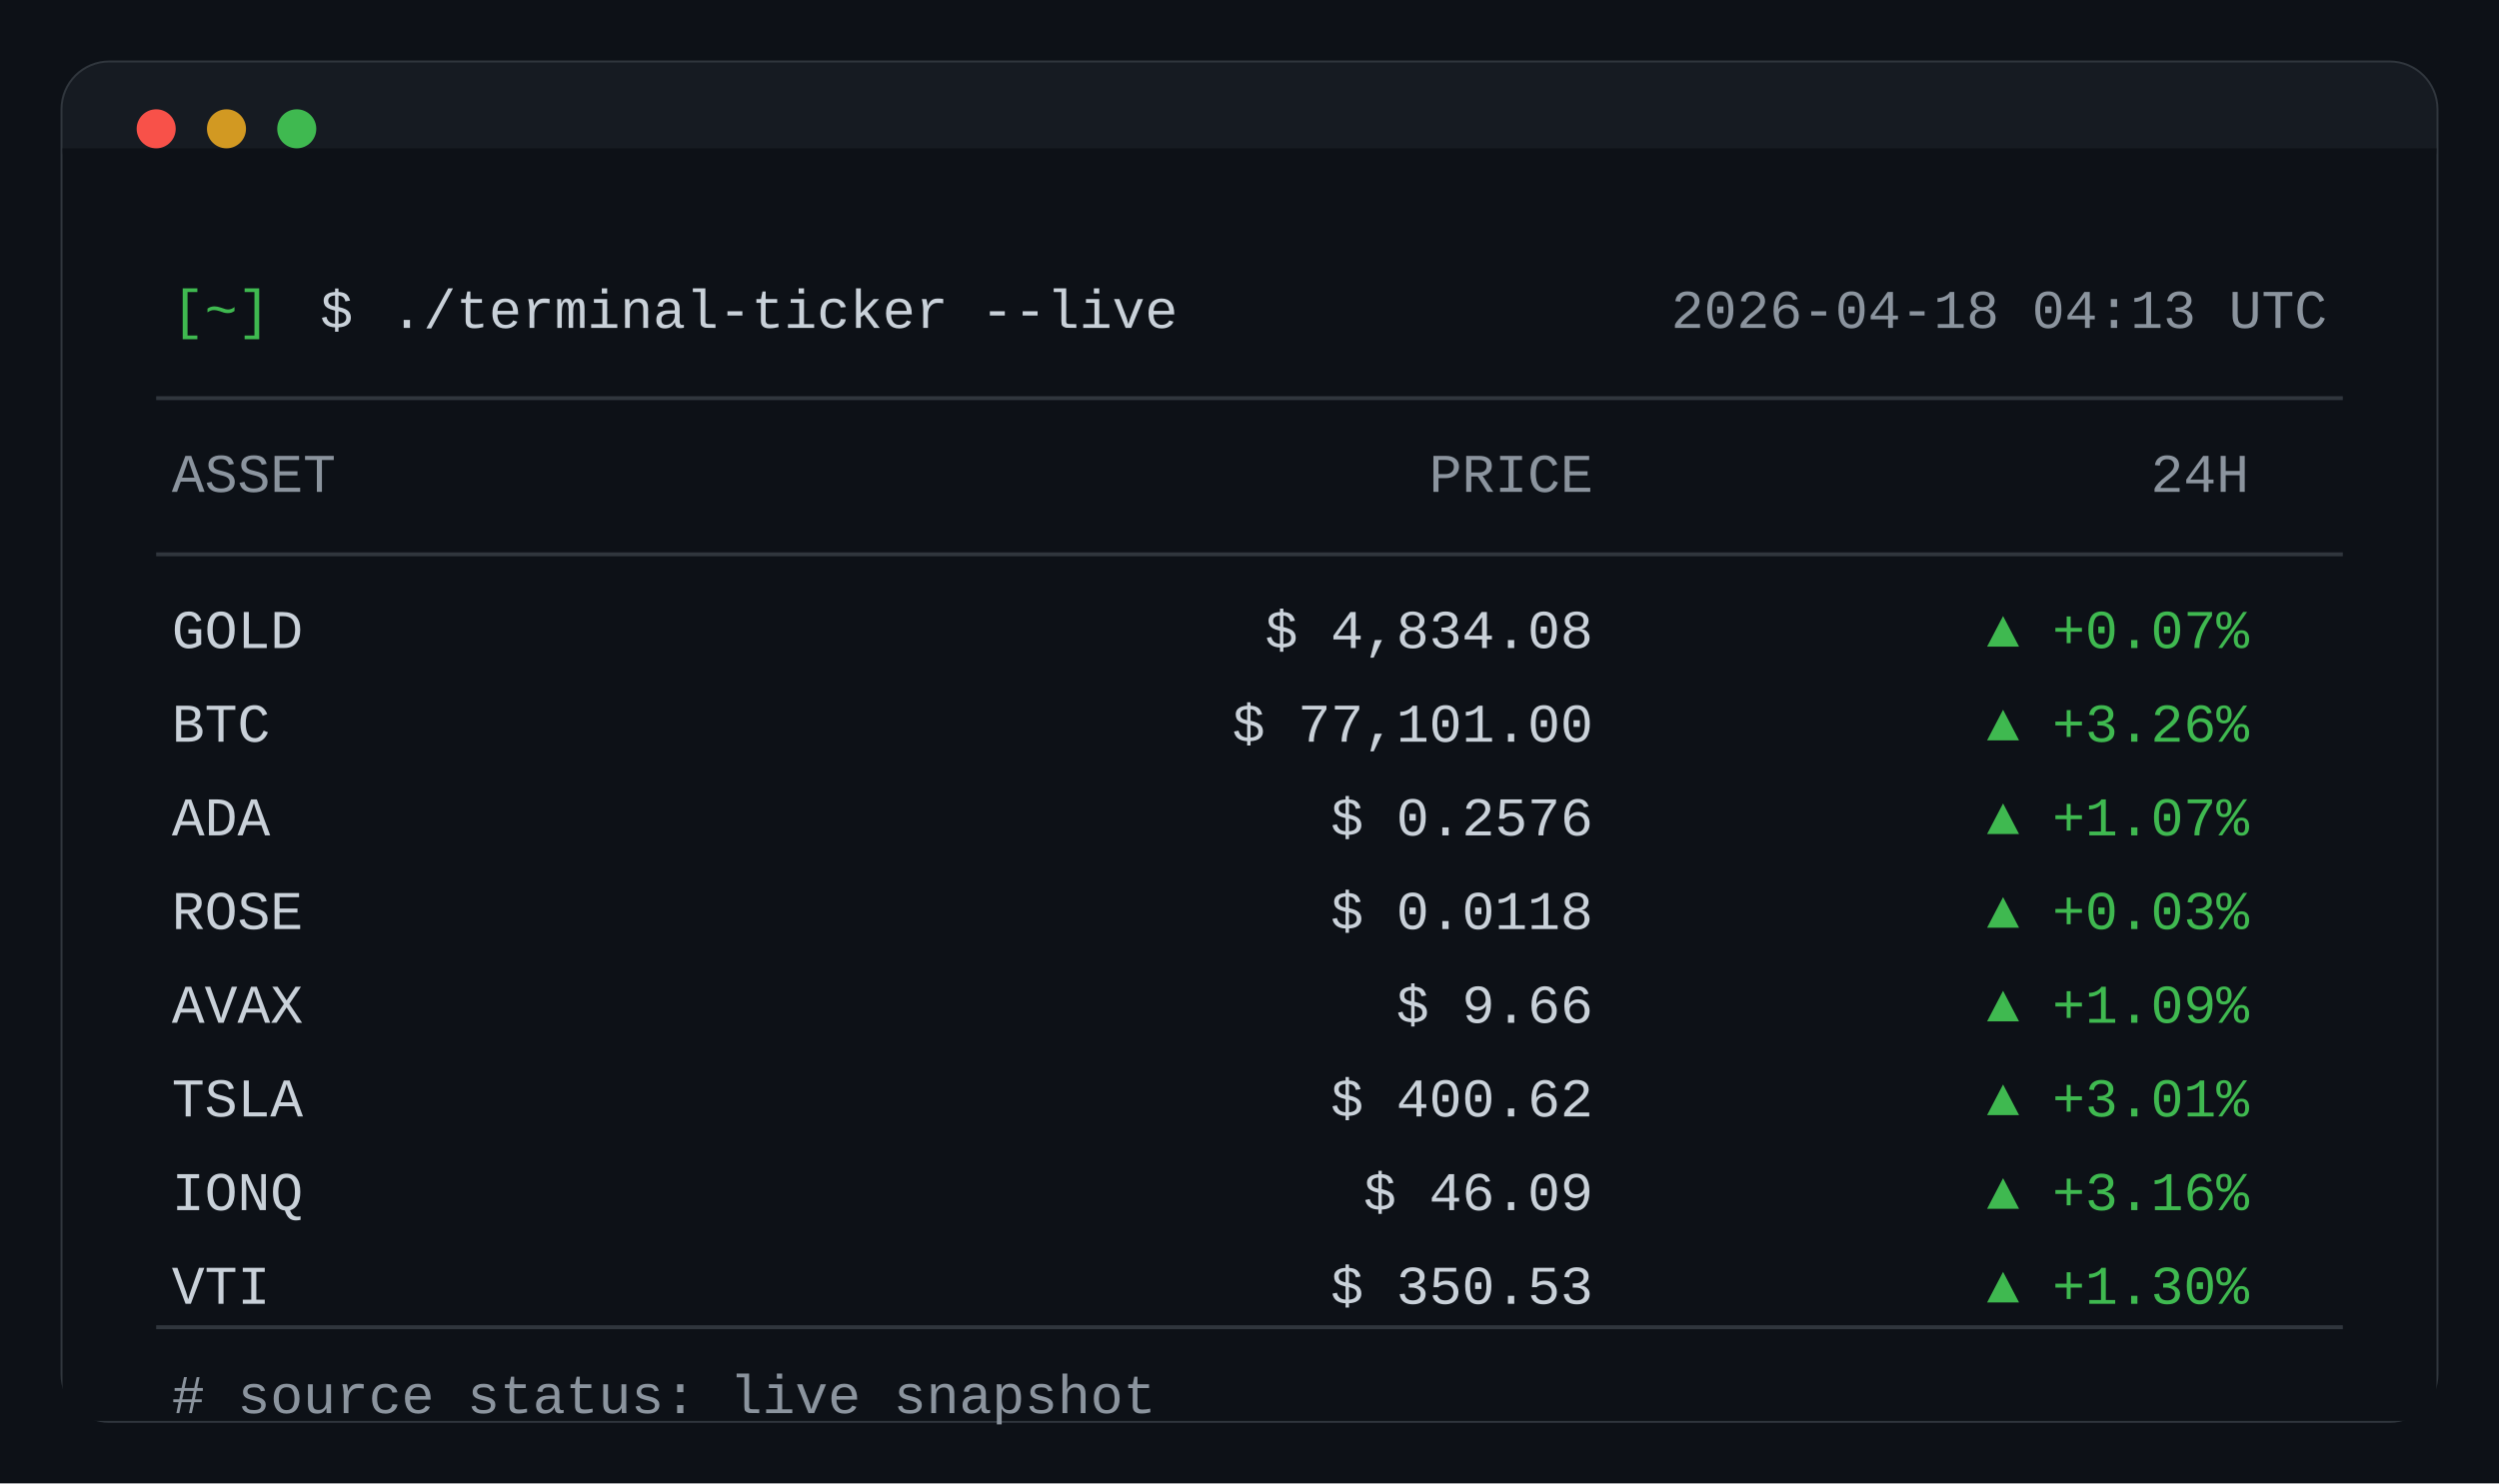
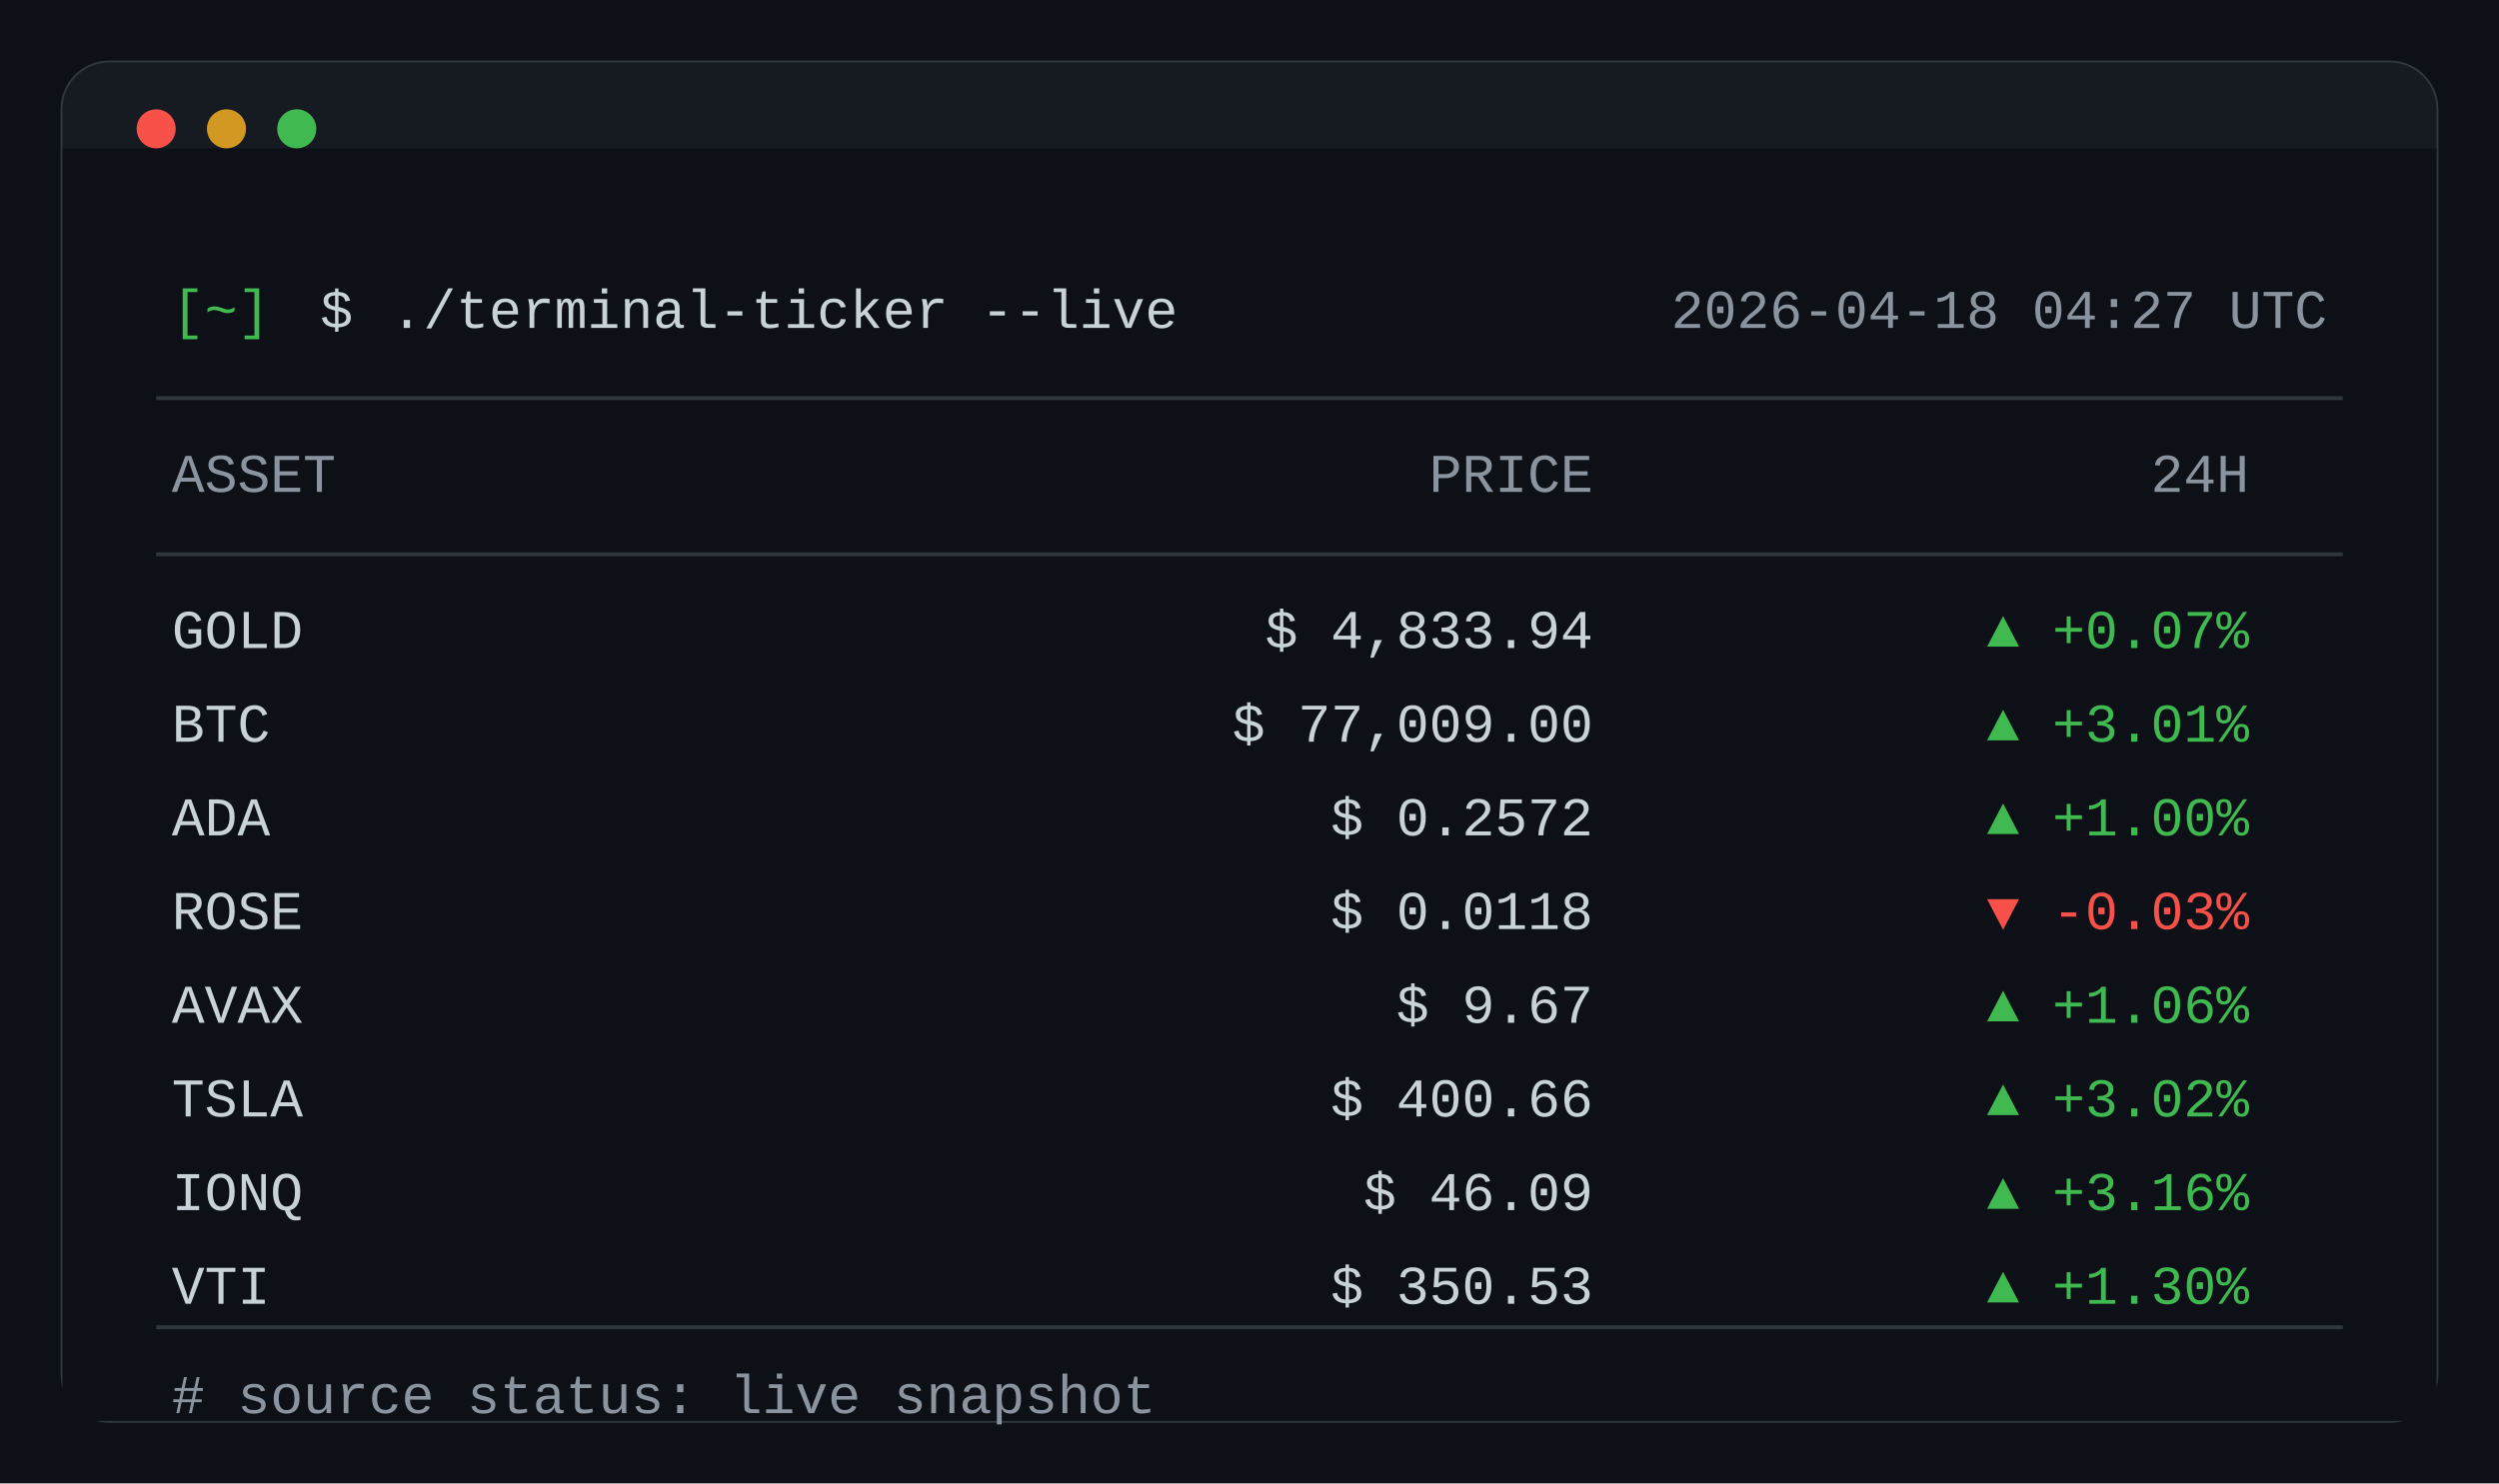
<svg xmlns="http://www.w3.org/2000/svg" width="640" height="380" viewBox="0 0 640 380" role="img" aria-label="terminal-ticker live market feed">
  <defs>
    <linearGradient id="panel-bg" x1="0" y1="0" x2="0" y2="1">
      <stop offset="0%" stop-color="#0D1117" />
      <stop offset="100%" stop-color="#0A0F14" />
    </linearGradient>
  </defs>
  <rect width="100%" height="100%" fill="#0D1117" />
  <rect x="16" y="16" width="608" height="348" rx="12" fill="url(#panel-bg)" stroke="#30363D" />
  <rect x="16" y="16" width="608" height="34" rx="12" fill="#161B22" />
  <rect x="16" y="38" width="608" height="326" fill="#0D1117" />
  <circle cx="40" cy="33" r="5" fill="#F85149" />
  <circle cx="58" cy="33" r="5" fill="#D29922" />
  <circle cx="76" cy="33" r="5" fill="#3FB950" />
  <g font-family="ui-monospace,SFMono-Regular,Menlo,Monaco,Consolas,Liberation Mono,monospace" font-size="14" fill="#C9D1D9">
    <text x="44" y="84" fill="#3FB950">[~]</text>
    <text x="82" y="84" fill="#C9D1D9">$</text>
    <text x="100" y="84" fill="#C9D1D9">./terminal-ticker --live</text>
-     <text x="596" y="84" text-anchor="end" fill="#8B949E">2026-04-18 04:13 UTC</text>
+     <text x="596" y="84" text-anchor="end" fill="#8B949E">2026-04-18 04:27 UTC</text>
    <line x1="40" y1="102" x2="600" y2="102" stroke="#30363D" />
    <text x="44" y="126" fill="#8B949E">ASSET</text>
    <text x="408" y="126" text-anchor="end" fill="#8B949E">PRICE</text>
    <text x="576" y="126" text-anchor="end" fill="#8B949E">24H</text>
    <line x1="40" y1="142" x2="600" y2="142" stroke="#30363D" />
    <text x="44" y="166" fill="#C9D1D9">GOLD</text>
-     <text x="408" y="166" text-anchor="end" fill="#C9D1D9">$ 4,834.08</text>
+     <text x="408" y="166" text-anchor="end" fill="#C9D1D9">$ 4,833.94</text>
    <text x="576" y="166" text-anchor="end" fill="#3FB950">▲ +0.07%</text>
    <text x="44" y="190" fill="#C9D1D9">BTC</text>
-     <text x="408" y="190" text-anchor="end" fill="#C9D1D9">$ 77,101.00</text>
-     <text x="576" y="190" text-anchor="end" fill="#3FB950">▲ +3.26%</text>
+     <text x="408" y="190" text-anchor="end" fill="#C9D1D9">$ 77,009.00</text>
+     <text x="576" y="190" text-anchor="end" fill="#3FB950">▲ +3.01%</text>
    <text x="44" y="214" fill="#C9D1D9">ADA</text>
-     <text x="408" y="214" text-anchor="end" fill="#C9D1D9">$ 0.2576</text>
-     <text x="576" y="214" text-anchor="end" fill="#3FB950">▲ +1.07%</text>
+     <text x="408" y="214" text-anchor="end" fill="#C9D1D9">$ 0.2572</text>
+     <text x="576" y="214" text-anchor="end" fill="#3FB950">▲ +1.00%</text>
    <text x="44" y="238" fill="#C9D1D9">ROSE</text>
    <text x="408" y="238" text-anchor="end" fill="#C9D1D9">$ 0.0118</text>
-     <text x="576" y="238" text-anchor="end" fill="#3FB950">▲ +0.03%</text>
+     <text x="576" y="238" text-anchor="end" fill="#F85149">▼ -0.03%</text>
    <text x="44" y="262" fill="#C9D1D9">AVAX</text>
-     <text x="408" y="262" text-anchor="end" fill="#C9D1D9">$ 9.66</text>
-     <text x="576" y="262" text-anchor="end" fill="#3FB950">▲ +1.09%</text>
+     <text x="408" y="262" text-anchor="end" fill="#C9D1D9">$ 9.67</text>
+     <text x="576" y="262" text-anchor="end" fill="#3FB950">▲ +1.06%</text>
    <text x="44" y="286" fill="#C9D1D9">TSLA</text>
-     <text x="408" y="286" text-anchor="end" fill="#C9D1D9">$ 400.62</text>
-     <text x="576" y="286" text-anchor="end" fill="#3FB950">▲ +3.01%</text>
+     <text x="408" y="286" text-anchor="end" fill="#C9D1D9">$ 400.66</text>
+     <text x="576" y="286" text-anchor="end" fill="#3FB950">▲ +3.02%</text>
    <text x="44" y="310" fill="#C9D1D9">IONQ</text>
    <text x="408" y="310" text-anchor="end" fill="#C9D1D9">$ 46.09</text>
    <text x="576" y="310" text-anchor="end" fill="#3FB950">▲ +3.16%</text>
    <text x="44" y="334" fill="#C9D1D9">VTI</text>
    <text x="408" y="334" text-anchor="end" fill="#C9D1D9">$ 350.53</text>
    <text x="576" y="334" text-anchor="end" fill="#3FB950">▲ +1.30%</text>
    <line x1="40" y1="340" x2="600" y2="340" stroke="#30363D" />
    <text x="44" y="362" fill="#8B949E"># source status: live snapshot</text>
  </g>
</svg>
